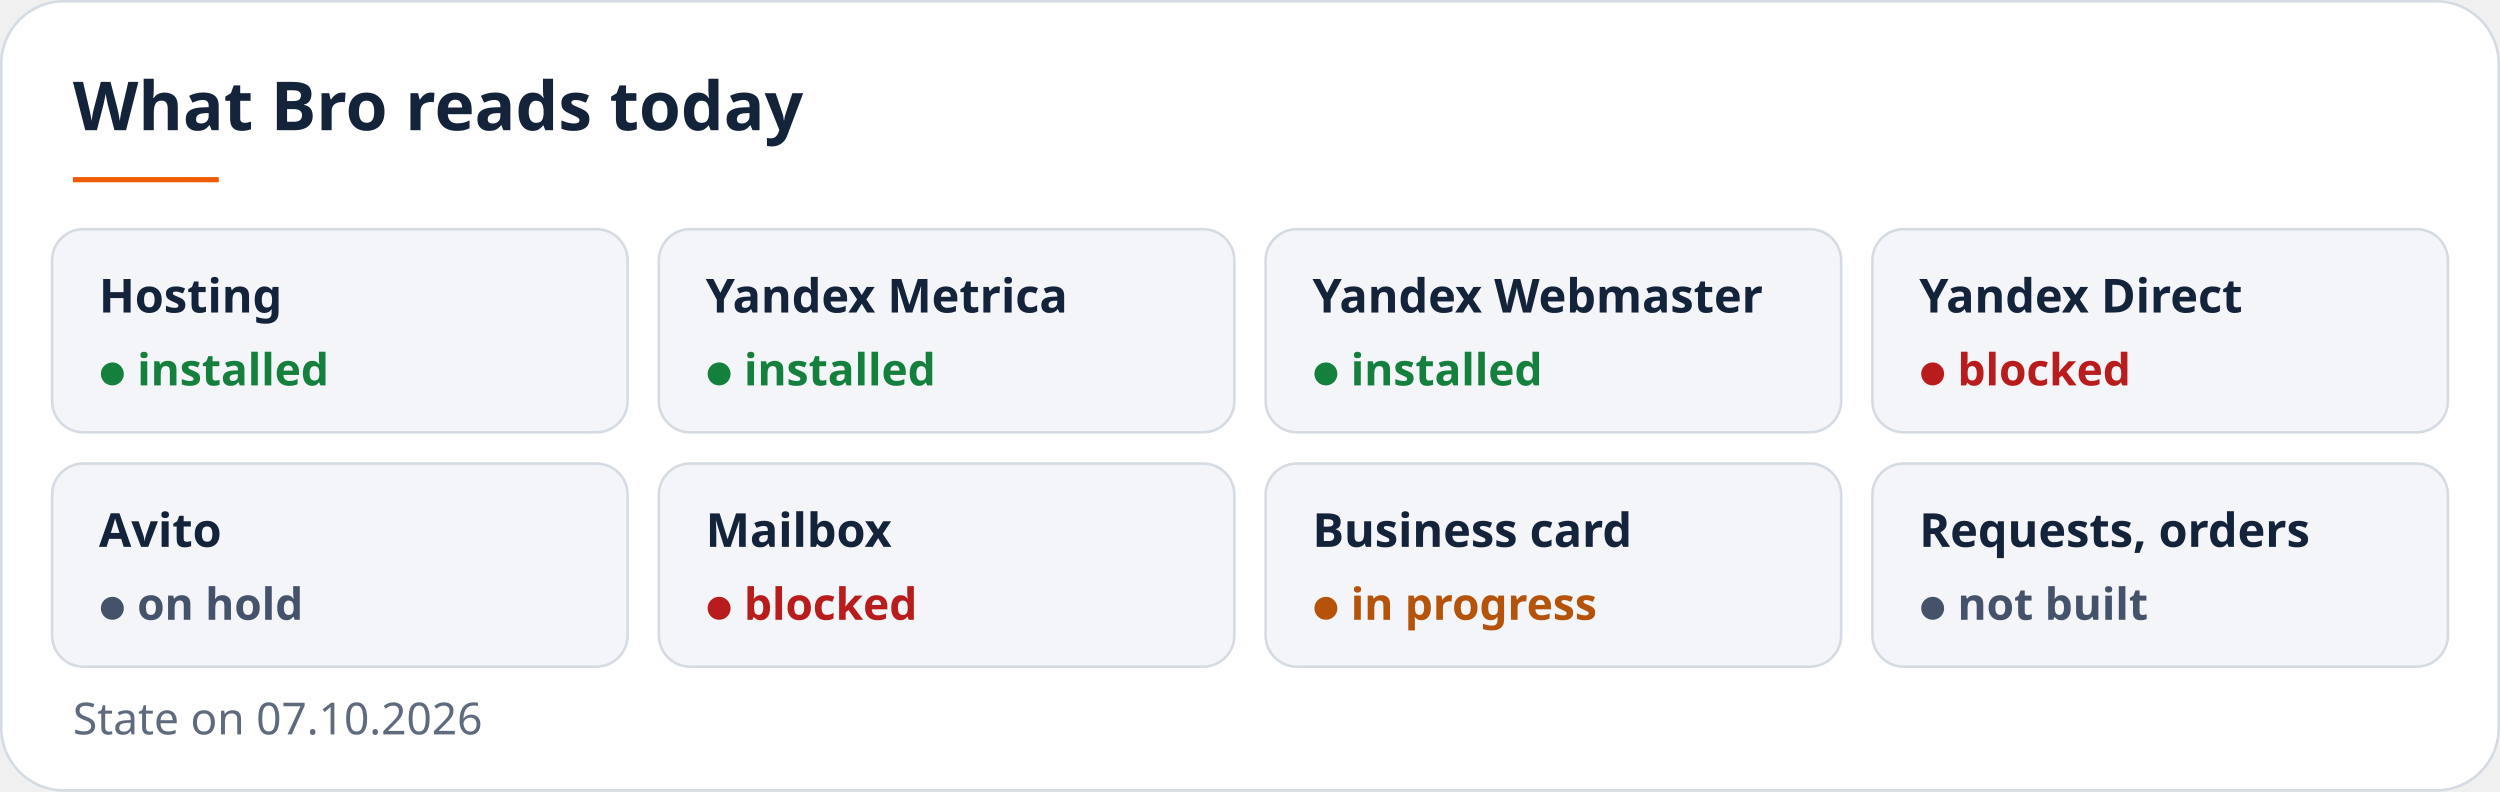
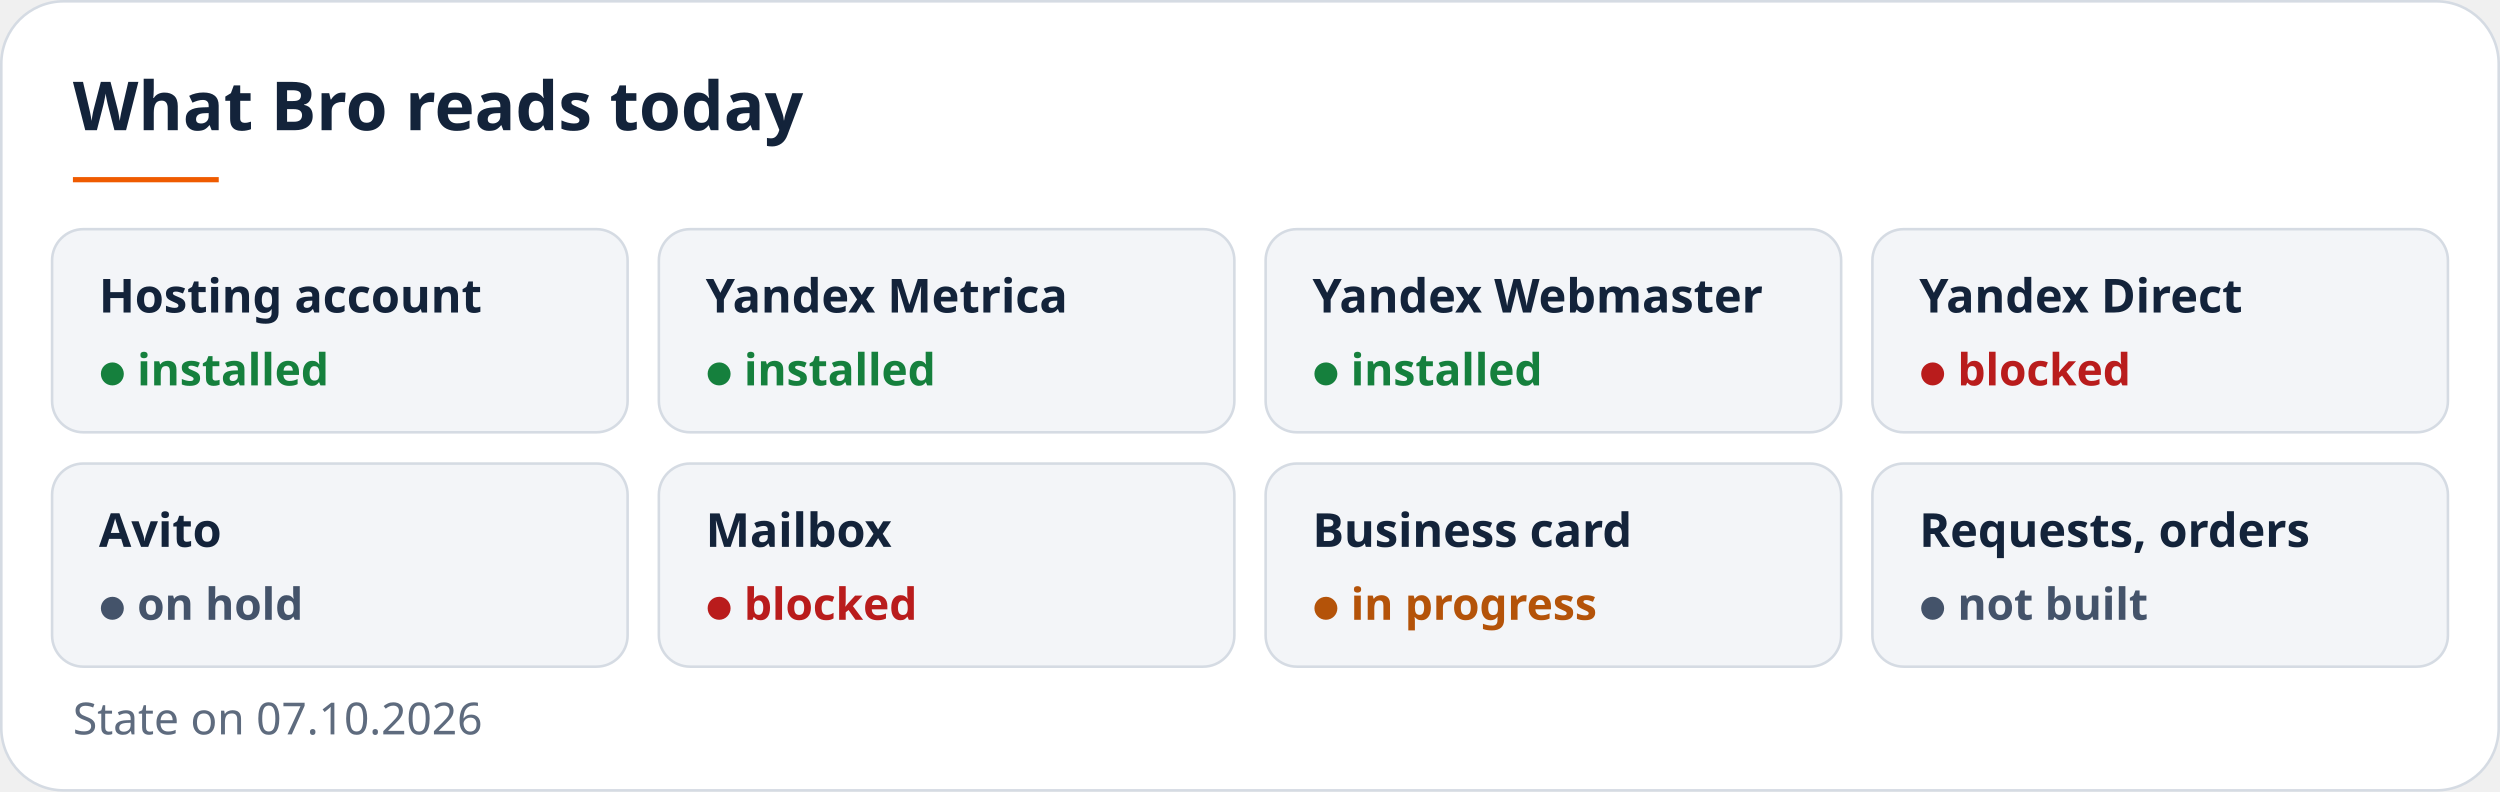
- <svg xmlns="http://www.w3.org/2000/svg" viewBox="0 0 960 304" width="960" height="304" role="img" aria-label="What Bro reads today: hosting, Metrica and Webmaster are installed; Direct and the mailbox are blocked; Avito is on hold; the Business card is in progress; orders are not built">
+ <svg xmlns="http://www.w3.org/2000/svg" viewBox="0 0 960 304" width="960" height="304" role="img" aria-label="What Bro reads today: hosting, Metrica and Webmaster installed; Direct and the mailbox blocked; Avito on hold; the Business card in progress; requests and orders not built. Details in the list below.">
  <rect x="0.5" y="0.5" width="959.0" height="303.0" rx="24" fill="#FFFFFF" stroke="#D5DBE3" stroke-width="1" />
  <text x="28.0" y="50.0" font-family="-apple-system,BlinkMacSystemFont,'Segoe UI','Noto Sans','Noto Sans Armenian',Helvetica,Arial,sans-serif" font-size="26" font-weight="700" fill="#13233A" text-anchor="start">What Bro reads today</text>
  <rect x="28" y="68" width="56" height="2" fill="#EF5B00" />
  <rect x="20.0" y="88.0" width="221.0" height="78.0" rx="12" fill="#F3F5F8" stroke="#D5DBE3" stroke-width="1" />
-   <text x="38.0" y="120.0" font-family="-apple-system,BlinkMacSystemFont,'Segoe UI','Noto Sans','Noto Sans Armenian',Helvetica,Arial,sans-serif" font-size="18" font-weight="600" fill="#13233A" text-anchor="start">Hosting</text>
+   <text x="38.0" y="120.0" font-family="-apple-system,BlinkMacSystemFont,'Segoe UI','Noto Sans','Noto Sans Armenian',Helvetica,Arial,sans-serif" font-size="18" font-weight="600" fill="#13233A" text-anchor="start">Hosting account</text>
  <text x="38.0" y="148.0" font-family="-apple-system,BlinkMacSystemFont,'Segoe UI','Noto Sans','Noto Sans Armenian',Helvetica,Arial,sans-serif" font-size="17" font-weight="600" fill="#15803D" text-anchor="start">● installed</text>
  <rect x="253.0" y="88.0" width="221.0" height="78.0" rx="12" fill="#F3F5F8" stroke="#D5DBE3" stroke-width="1" />
  <text x="271.0" y="120.0" font-family="-apple-system,BlinkMacSystemFont,'Segoe UI','Noto Sans','Noto Sans Armenian',Helvetica,Arial,sans-serif" font-size="18" font-weight="600" fill="#13233A" text-anchor="start">Yandex Metrica</text>
  <text x="271.0" y="148.0" font-family="-apple-system,BlinkMacSystemFont,'Segoe UI','Noto Sans','Noto Sans Armenian',Helvetica,Arial,sans-serif" font-size="17" font-weight="600" fill="#15803D" text-anchor="start">● installed</text>
  <rect x="486.0" y="88.0" width="221.0" height="78.0" rx="12" fill="#F3F5F8" stroke="#D5DBE3" stroke-width="1" />
  <text x="504.0" y="120.0" font-family="-apple-system,BlinkMacSystemFont,'Segoe UI','Noto Sans','Noto Sans Armenian',Helvetica,Arial,sans-serif" font-size="18" font-weight="600" fill="#13233A" text-anchor="start">Yandex Webmaster</text>
  <text x="504.0" y="148.0" font-family="-apple-system,BlinkMacSystemFont,'Segoe UI','Noto Sans','Noto Sans Armenian',Helvetica,Arial,sans-serif" font-size="17" font-weight="600" fill="#15803D" text-anchor="start">● installed</text>
  <rect x="719.0" y="88.0" width="221.0" height="78.0" rx="12" fill="#F3F5F8" stroke="#D5DBE3" stroke-width="1" />
  <text x="737.0" y="120.0" font-family="-apple-system,BlinkMacSystemFont,'Segoe UI','Noto Sans','Noto Sans Armenian',Helvetica,Arial,sans-serif" font-size="18" font-weight="600" fill="#13233A" text-anchor="start">Yandex Direct</text>
  <text x="737.0" y="148.0" font-family="-apple-system,BlinkMacSystemFont,'Segoe UI','Noto Sans','Noto Sans Armenian',Helvetica,Arial,sans-serif" font-size="17" font-weight="600" fill="#B91C1C" text-anchor="start">● blocked</text>
  <rect x="20.0" y="178.0" width="221.0" height="78.0" rx="12" fill="#F3F5F8" stroke="#D5DBE3" stroke-width="1" />
  <text x="38.0" y="210.0" font-family="-apple-system,BlinkMacSystemFont,'Segoe UI','Noto Sans','Noto Sans Armenian',Helvetica,Arial,sans-serif" font-size="18" font-weight="600" fill="#13233A" text-anchor="start">Avito</text>
  <text x="38.0" y="238.0" font-family="-apple-system,BlinkMacSystemFont,'Segoe UI','Noto Sans','Noto Sans Armenian',Helvetica,Arial,sans-serif" font-size="17" font-weight="600" fill="#44536A" text-anchor="start">● on hold</text>
  <rect x="253.0" y="178.0" width="221.0" height="78.0" rx="12" fill="#F3F5F8" stroke="#D5DBE3" stroke-width="1" />
  <text x="271.0" y="210.0" font-family="-apple-system,BlinkMacSystemFont,'Segoe UI','Noto Sans','Noto Sans Armenian',Helvetica,Arial,sans-serif" font-size="18" font-weight="600" fill="#13233A" text-anchor="start">Mailbox</text>
  <text x="271.0" y="238.0" font-family="-apple-system,BlinkMacSystemFont,'Segoe UI','Noto Sans','Noto Sans Armenian',Helvetica,Arial,sans-serif" font-size="17" font-weight="600" fill="#B91C1C" text-anchor="start">● blocked</text>
  <rect x="486.0" y="178.0" width="221.0" height="78.0" rx="12" fill="#F3F5F8" stroke="#D5DBE3" stroke-width="1" />
  <text x="504.0" y="210.0" font-family="-apple-system,BlinkMacSystemFont,'Segoe UI','Noto Sans','Noto Sans Armenian',Helvetica,Arial,sans-serif" font-size="18" font-weight="600" fill="#13233A" text-anchor="start">Business card</text>
  <text x="504.0" y="238.0" font-family="-apple-system,BlinkMacSystemFont,'Segoe UI','Noto Sans','Noto Sans Armenian',Helvetica,Arial,sans-serif" font-size="17" font-weight="600" fill="#B45309" text-anchor="start">● in progress</text>
  <rect x="719.0" y="178.0" width="221.0" height="78.0" rx="12" fill="#F3F5F8" stroke="#D5DBE3" stroke-width="1" />
  <text x="737.0" y="210.0" font-family="-apple-system,BlinkMacSystemFont,'Segoe UI','Noto Sans','Noto Sans Armenian',Helvetica,Arial,sans-serif" font-size="18" font-weight="600" fill="#13233A" text-anchor="start">Requests, orders</text>
  <text x="737.0" y="238.0" font-family="-apple-system,BlinkMacSystemFont,'Segoe UI','Noto Sans','Noto Sans Armenian',Helvetica,Arial,sans-serif" font-size="17" font-weight="600" fill="#44536A" text-anchor="start">● not built</text>
  <text x="28.0" y="282.0" font-family="-apple-system,BlinkMacSystemFont,'Segoe UI','Noto Sans','Noto Sans Armenian',Helvetica,Arial,sans-serif" font-size="17" font-weight="400" fill="#5E6B7E" text-anchor="start">State on 07.10.2026</text>
</svg>
